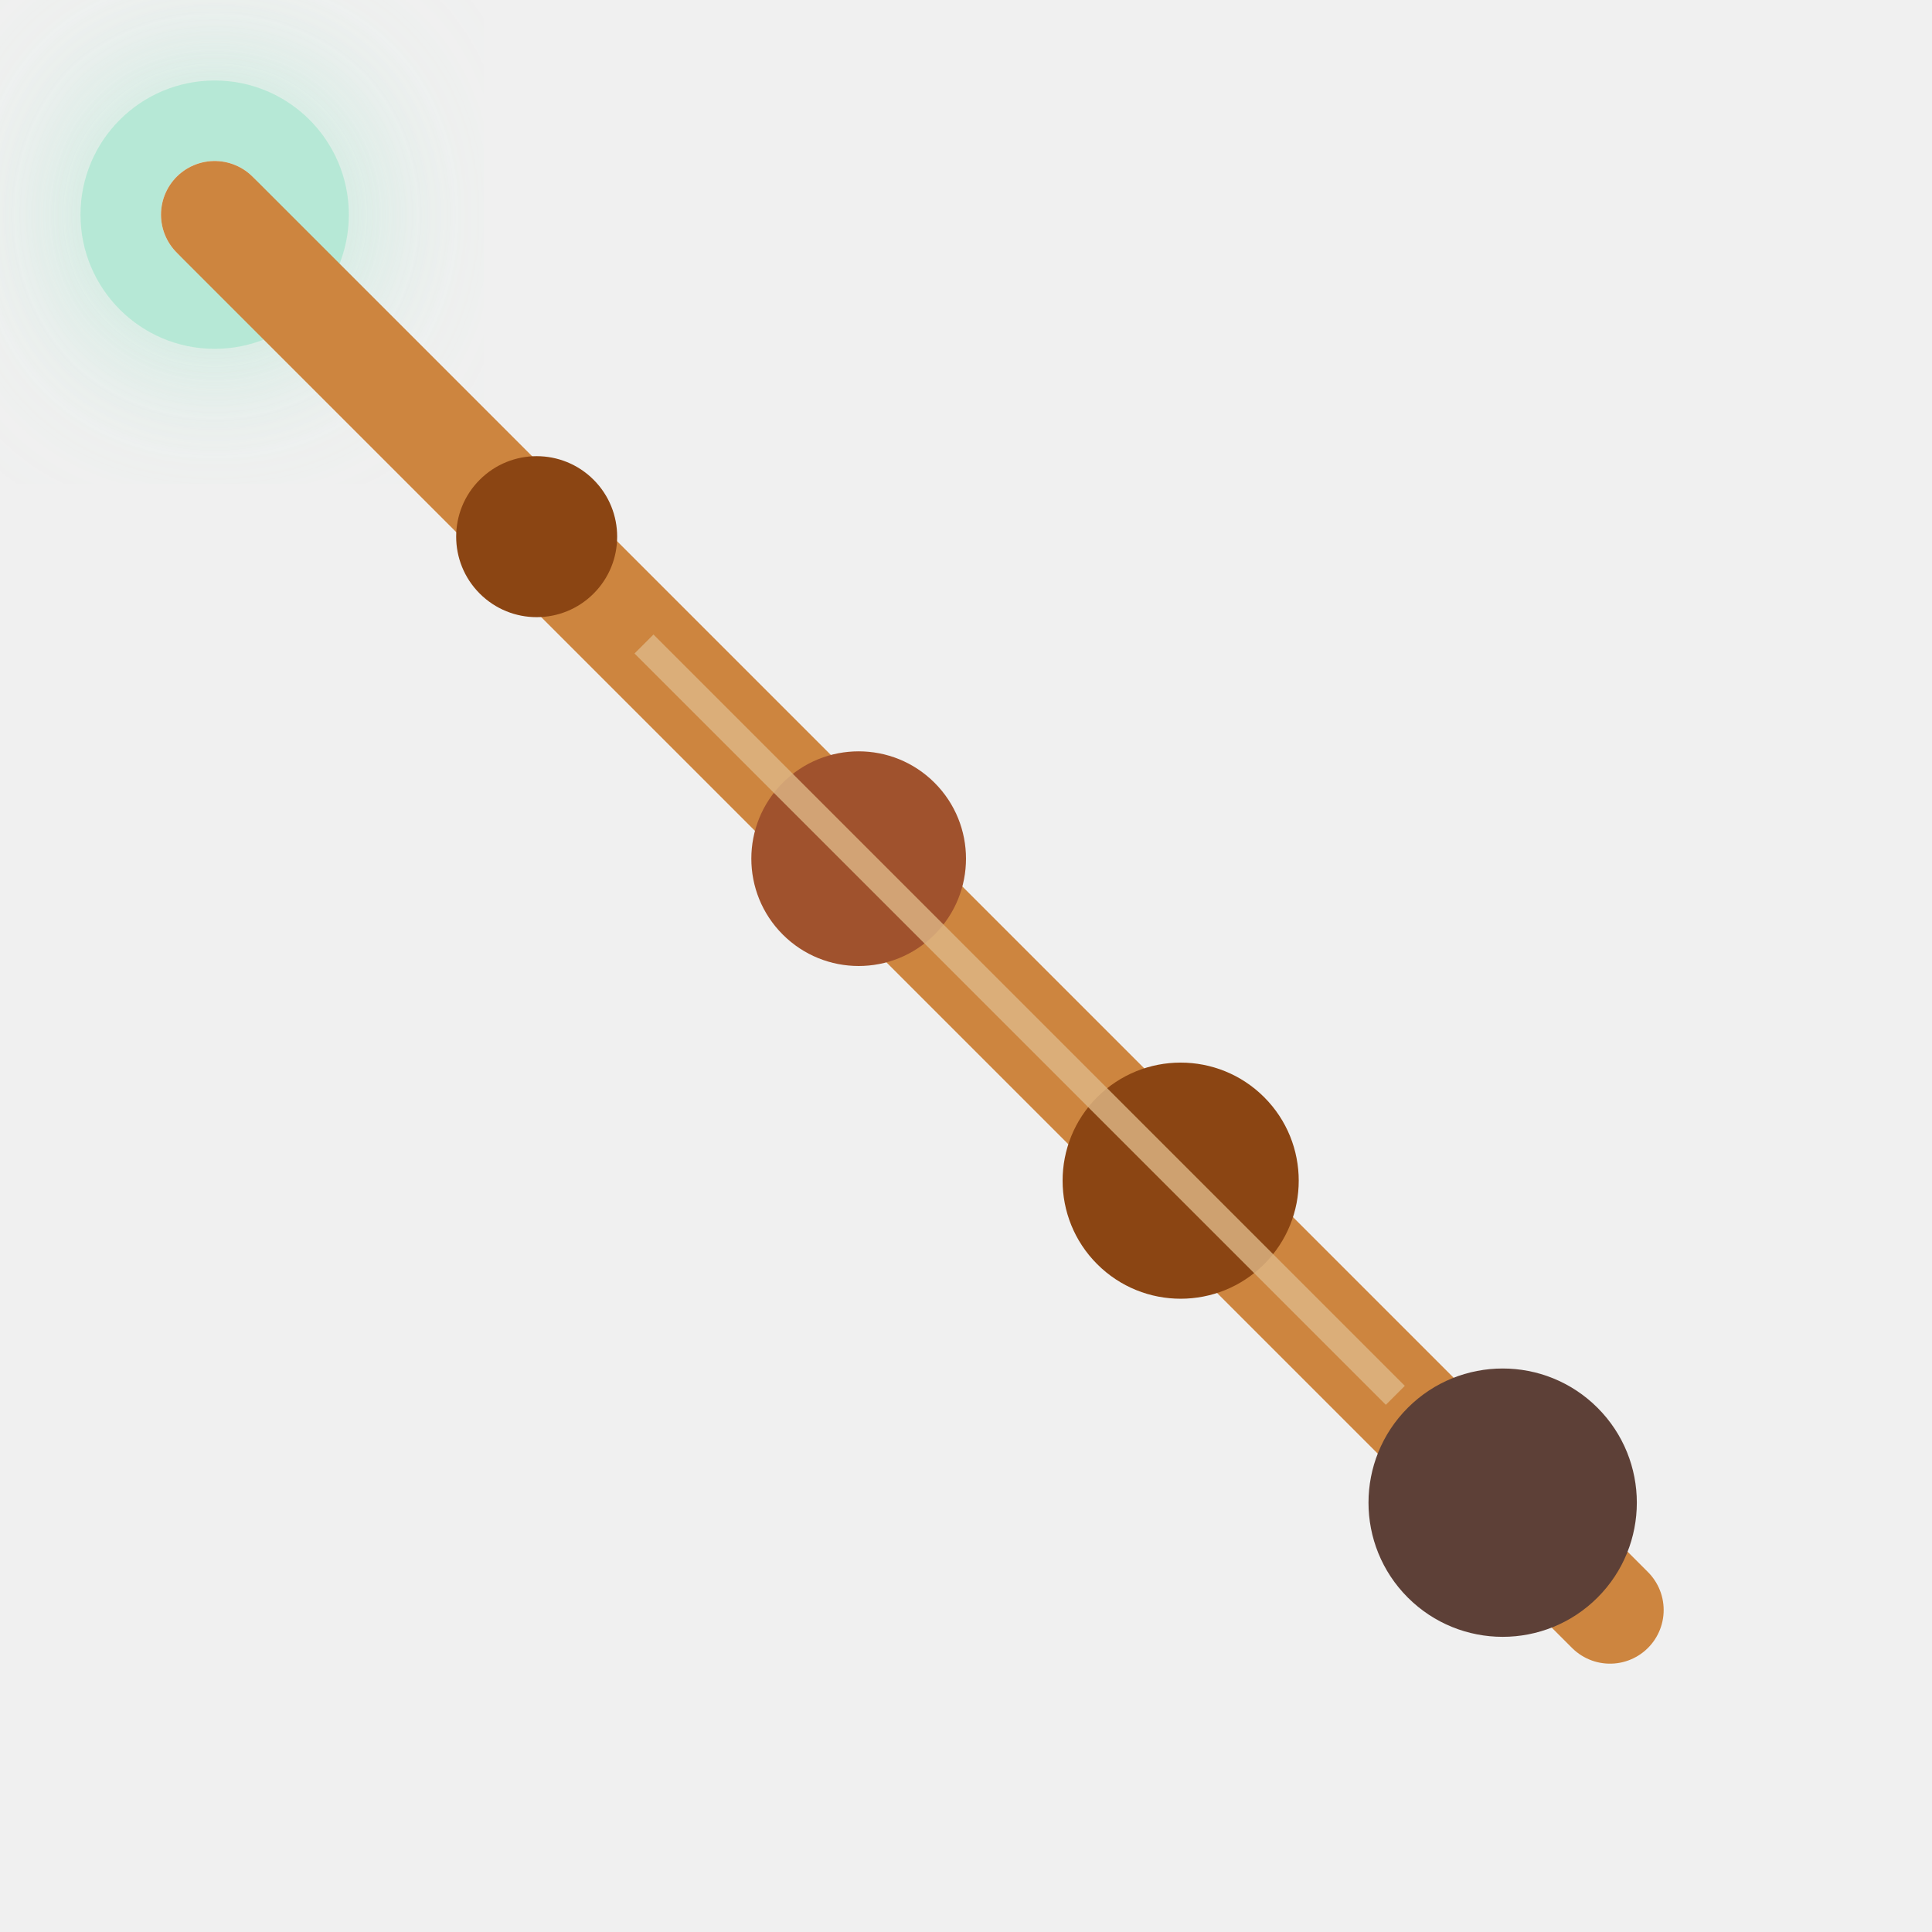
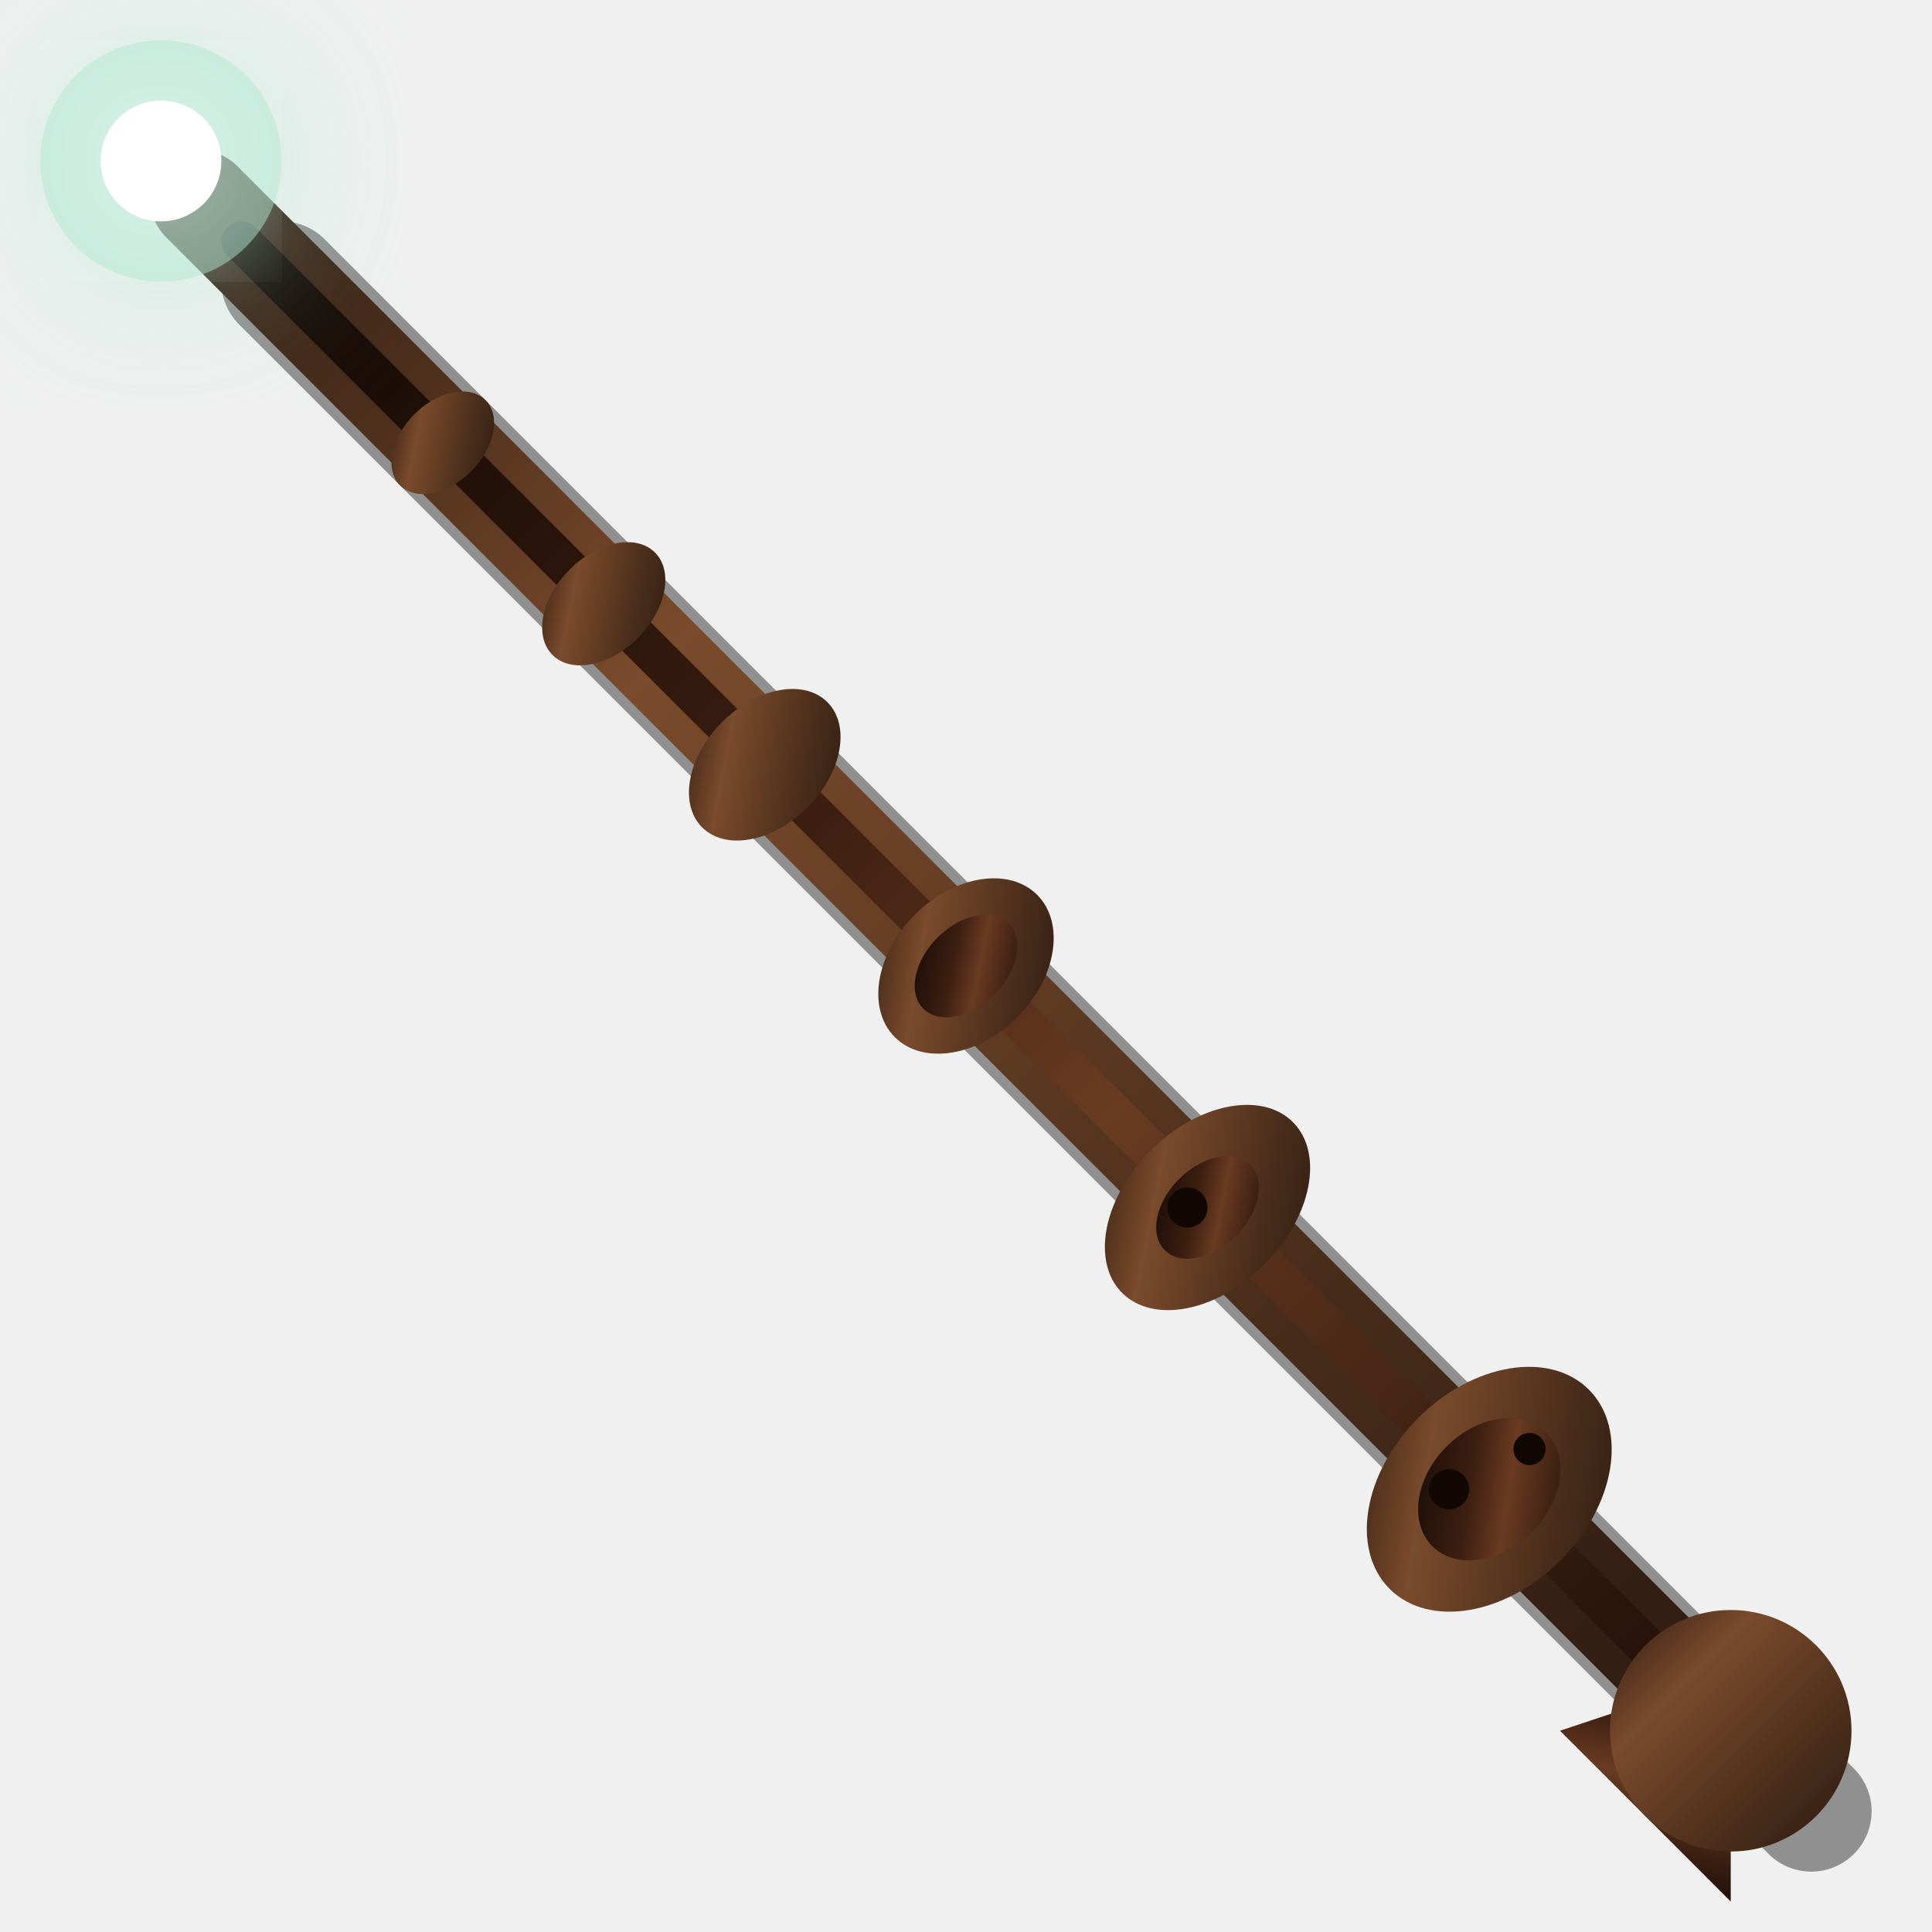
- <svg xmlns="http://www.w3.org/2000/svg" width="36" height="36" viewBox="0 0 36 36">
+ <svg xmlns="http://www.w3.org/2000/svg" width="48" height="48" viewBox="0 0 48 48">
  <defs>
    <filter id="magicGlow" x="-50%" y="-50%" width="200%" height="200%">
-       <feGaussianBlur stdDeviation="1.5" result="blur" />
+       <feGaussianBlur stdDeviation="2" result="blur" />
      <feMerge>
        <feMergeNode in="blur" />
        <feMergeNode in="SourceGraphic" />
      </feMerge>
    </filter>
+     <linearGradient id="wandGradient" x1="1" y1="1" x2="0" y2="0">
+       <stop offset="0%" stop-color="#2c1a10" />
+       <stop offset="30%" stop-color="#4a2e1b" />
+       <stop offset="70%" stop-color="#7a4b2c" />
+       <stop offset="100%" stop-color="#2c1a10" />
+     </linearGradient>
+     <linearGradient id="woodTexture" x1="0" y1="0" x2="1" y2="1">
+       <stop offset="0%" stop-color="#110804" />
+       <stop offset="40%" stop-color="#3d1f11" />
+       <stop offset="60%" stop-color="#693b22" />
+       <stop offset="100%" stop-color="#211008" />
+     </linearGradient>
  </defs>
-   <circle cx="4" cy="4" r="2.5" fill="#a8e6cf" opacity="0.8" filter="url(#magicGlow)" />
-   <circle cx="4" cy="4" r="1" fill="#ffffff" />
-   <path d="M4 4 L30 30" stroke="#cd853f" stroke-width="2" stroke-linecap="round" />
-   <ellipse cx="10" cy="10" rx="1.5" ry="1.5" fill="#8b4513" transform="rotate(45 10 10)" />
-   <ellipse cx="16" cy="16" rx="2" ry="2" fill="#a0522d" transform="rotate(45 16 16)" />
-   <ellipse cx="22" cy="22" rx="2.2" ry="2.2" fill="#8b4513" transform="rotate(45 22 22)" />
-   <ellipse cx="28" cy="28" rx="2.5" ry="2.5" fill="#5d4037" transform="rotate(45 28 28)" />
-   <path d="M12 12 L26 26" stroke="#deb887" stroke-width="0.5" opacity="0.8" />
+   <path d="M6 6 L44 44" stroke="rgba(0,0,0,0.4)" stroke-width="3" stroke-linecap="round" transform="translate(1, 1)" />
+   <path d="M5 5 L43 43" stroke="url(#wandGradient)" stroke-width="2.5" stroke-linecap="round" />
+   <path d="M6 6 L42 42" stroke="url(#woodTexture)" stroke-width="1" stroke-linecap="round" />
+   <path d="M42 42 L46 46 L40 46 Z" fill="url(#woodTexture)" transform="rotate(45 43 43)" />
+   <circle cx="43" cy="43" r="3" fill="url(#wandGradient)" />
+   <ellipse cx="43" cy="43" r="1.5" fill="#110804" />
+   <ellipse cx="37" cy="37" rx="3.5" ry="2.5" fill="url(#wandGradient)" transform="rotate(-45 37 37)" />
+   <ellipse cx="37" cy="37" rx="2" ry="1.5" fill="url(#woodTexture)" transform="rotate(-45 37 37)" />
+   <circle cx="36" cy="37" r="0.5" fill="#110804" />
+   <circle cx="38" cy="36" r="0.4" fill="#110804" />
+   <ellipse cx="30" cy="30" rx="3" ry="2" fill="url(#wandGradient)" transform="rotate(-45 30 30)" />
+   <ellipse cx="30" cy="30" rx="1.5" ry="1" fill="url(#woodTexture)" transform="rotate(-45 30 30)" />
+   <circle cx="29.5" cy="30" r="0.5" fill="#110804" />
+   <ellipse cx="24" cy="24" rx="2.5" ry="1.8" fill="url(#wandGradient)" transform="rotate(-45 24 24)" />
+   <ellipse cx="24" cy="24" rx="1.5" ry="1" fill="url(#woodTexture)" transform="rotate(-45 24 24)" />
+   <ellipse cx="19" cy="19" rx="2.2" ry="1.5" fill="url(#wandGradient)" transform="rotate(-45 19 19)" />
+   <ellipse cx="15" cy="15" rx="1.8" ry="1.2" fill="url(#wandGradient)" transform="rotate(-45 15 15)" />
+   <ellipse cx="11" cy="11" rx="1.5" ry="1" fill="url(#wandGradient)" transform="rotate(-45 11 11)" />
+   <circle cx="4" cy="4" r="3" fill="#a8e6cf" opacity="0.6" filter="url(#magicGlow)" />
+   <circle cx="4" cy="4" r="1.5" fill="#ffffff" filter="url(#magicGlow)" />
+   <circle cx="4" cy="4" r="0.8" fill="#ffffff" />
</svg>
